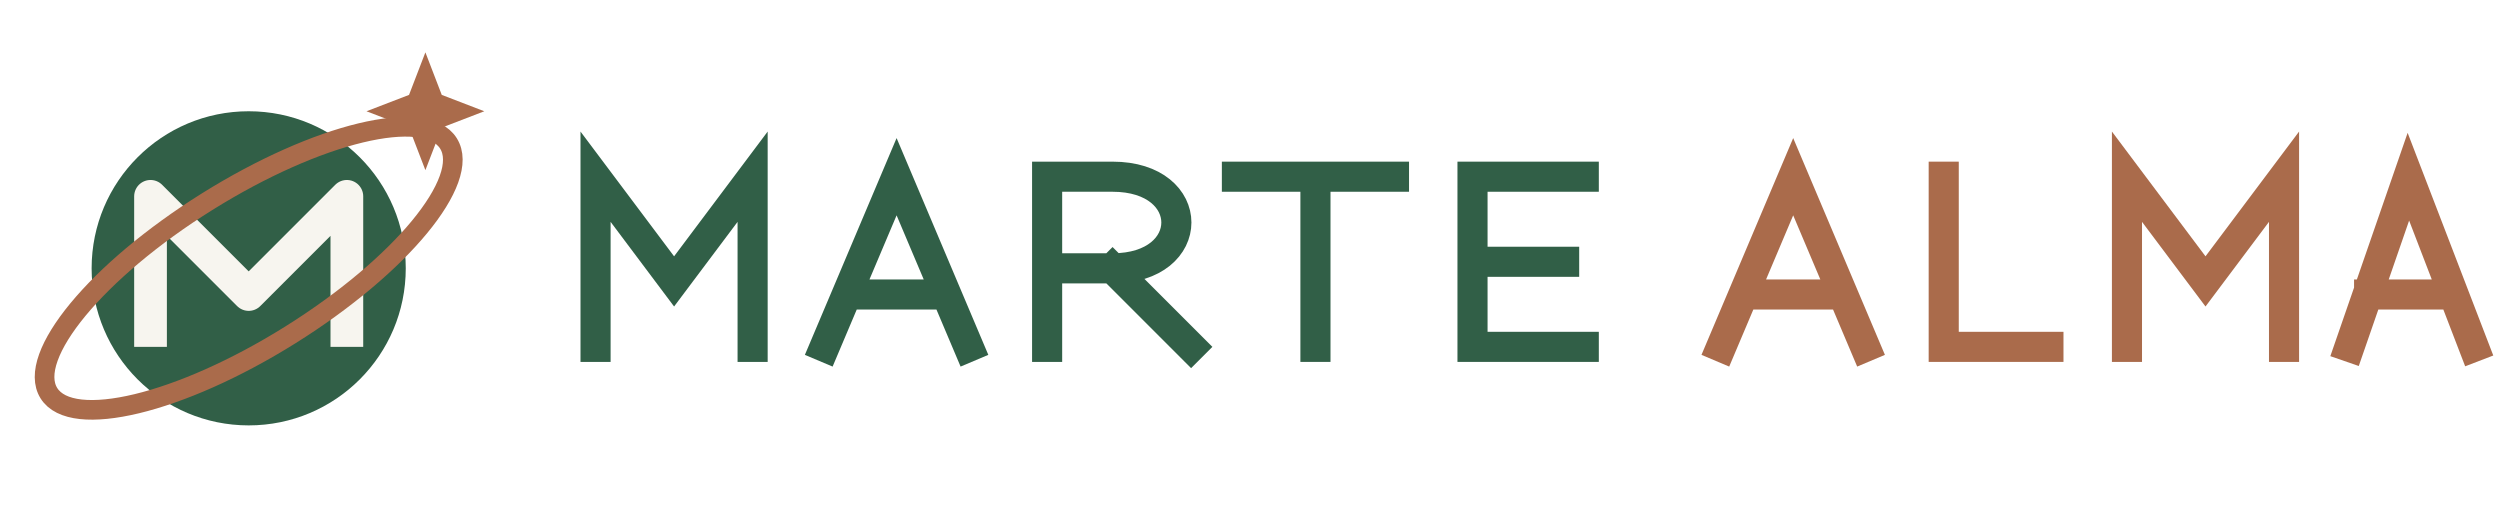
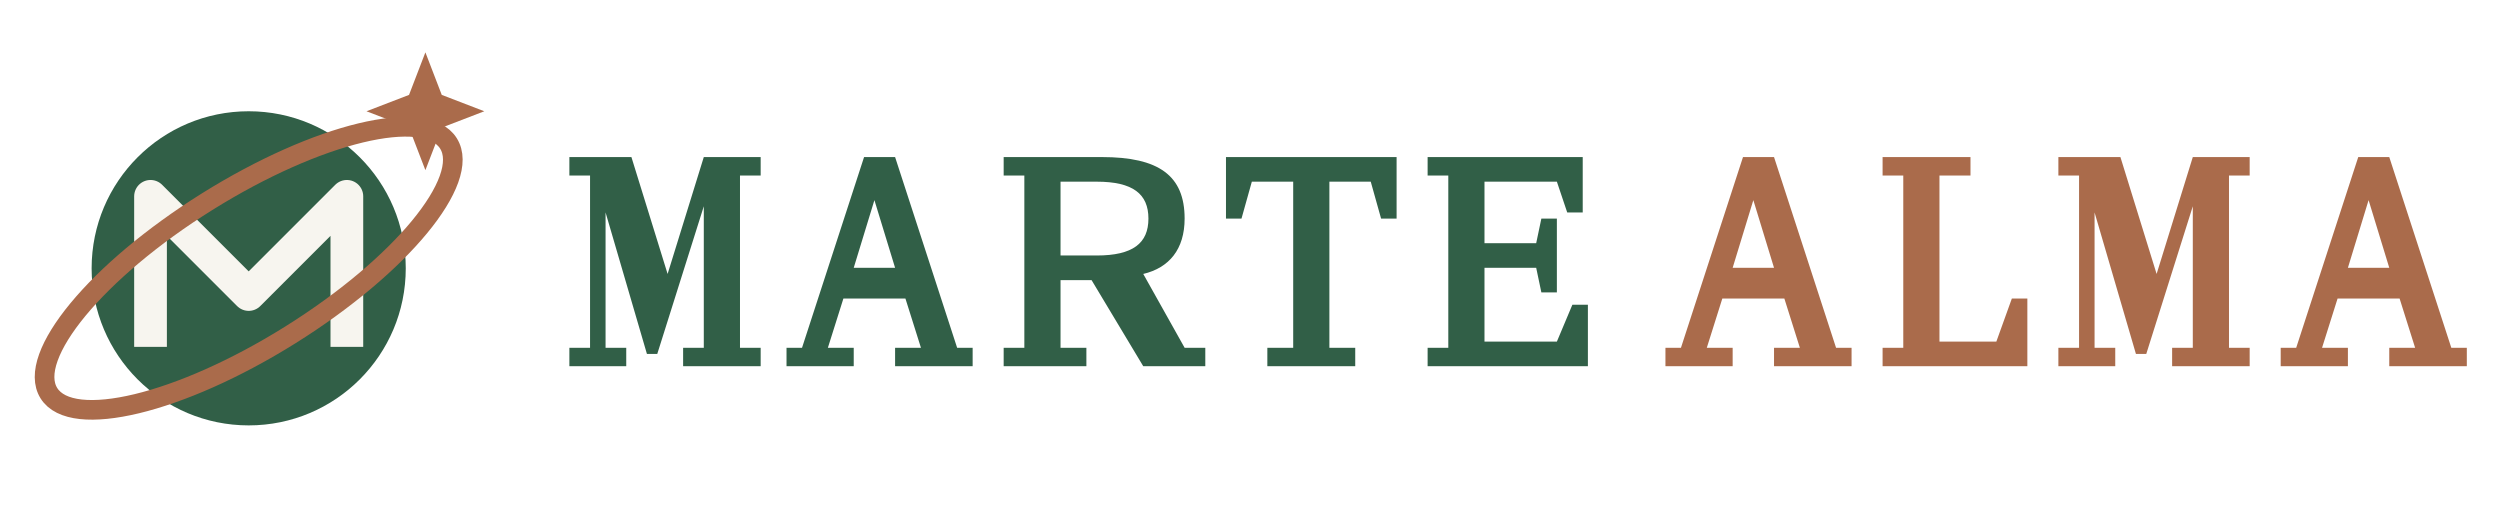
<svg xmlns="http://www.w3.org/2000/svg" viewBox="0 0 382 80" fill="none" role="img" aria-labelledby="brand-title">
  <circle cx="38" cy="41" r="24" fill="#315f47" />
  <path d="M23 53V30l15 15 15-15v23" stroke="#f7f5ef" stroke-width="5" stroke-linejoin="round" />
  <ellipse cx="38" cy="41" rx="36" ry="12" transform="rotate(-32 38 41)" stroke="#aa6b4b" stroke-width="3" />
  <path d="m65 8 2.5 6.5L74 17l-6.5 2.5L65 26l-2.5-6.5L56 17l6.5-2.5Z" fill="#aa6b4b" />
-   <g stroke="#315f47" stroke-width="4.6" stroke-linecap="square" stroke-linejoin="miter">
-     <path d="M91 53V27l12 16 12-16v26" />
-     <path d="m126 53 11-26 11 26m-17-8h12" />
-     <path d="M160 53V27h10c13 0 13 14 0 14h-10m10 0 12 12" />
-     <path d="M189 27h24m-12 0v26" />
-     <path d="M242 27h-17v26h17m-17-13h14" />
-   </g>
-   <g stroke="#aa6b4b" stroke-width="4.6" stroke-linecap="square" stroke-linejoin="miter">
-     <path d="m263 53 11-26 11 26m-17-8h12" />
-     <path d="M297 27v26h16" />
-     <path d="M325 53V27l12 16 12-16v26" />
-     <path d="m359 53 9-26 10 26m-16-8h11" />
+   <g transform="translate(87 24) scale(.79 .94)" fill-rule="evenodd">
+     <g fill="#315f47">
+       <path d="M0 34v-3h4V3H0V0h12l7 19L26 0h11v3h-4v28h4v3H22v-3h4V8L17 32h-2L7 9v22h4v3Z" />
+       <path transform="translate(42)" d="M0 34v-3h3L15 0h6l12 31h3v3H21v-3h5l-3-8H11l-3 8h5v3Zm13-16h8l-4-11Z" />
+       <path transform="translate(84)" d="M0 34v-3h4V3H0V0h19c11 0 16 3 16 10 0 5-3 8-8 9l8 12h4v3H27L17 20h-6v11h5v3Zm11-18h7c7 0 10-2 10-6s-3-6-10-6h-7Z" />
+       <path transform="translate(127)" d="M0 0h33v10h-3l-2-6h-8v27h5v3H8v-3h5V4H5l-2 6H0Z" />
+       <path transform="translate(166)" d="M0 0h30v9h-3l-2-5H11v10h10l1-4h3v12h-3l-1-4H11v12h14l3-6h3v10H0v-3h4V3H0Z" />
+     </g>
+     <g fill="#aa6b4b">
+       <path transform="translate(212)" d="M0 34v-3h3L15 0h6l12 31h3v3H21v-3h5l-3-8H11l-3 8h5v3Zm13-16h8l-4-11Z" />
+       <path transform="translate(254)" d="M0 0h17v3h-6v27h11l3-7h3v11H0v-3h4V3H0Z" />
+       <path transform="translate(288)" d="M0 34v-3h4V3H0V0h12l7 19L26 0h11v3h-4v28h4v3H22v-3h4V8L17 32h-2L7 9v22h4v3Z" />
+       <path transform="translate(331)" d="M0 34v-3h3L15 0h6l12 31h3v3H21v-3h5l-3-8H11l-3 8h5v3Zm13-16h8l-4-11Z" />
+     </g>
  </g>
</svg>
